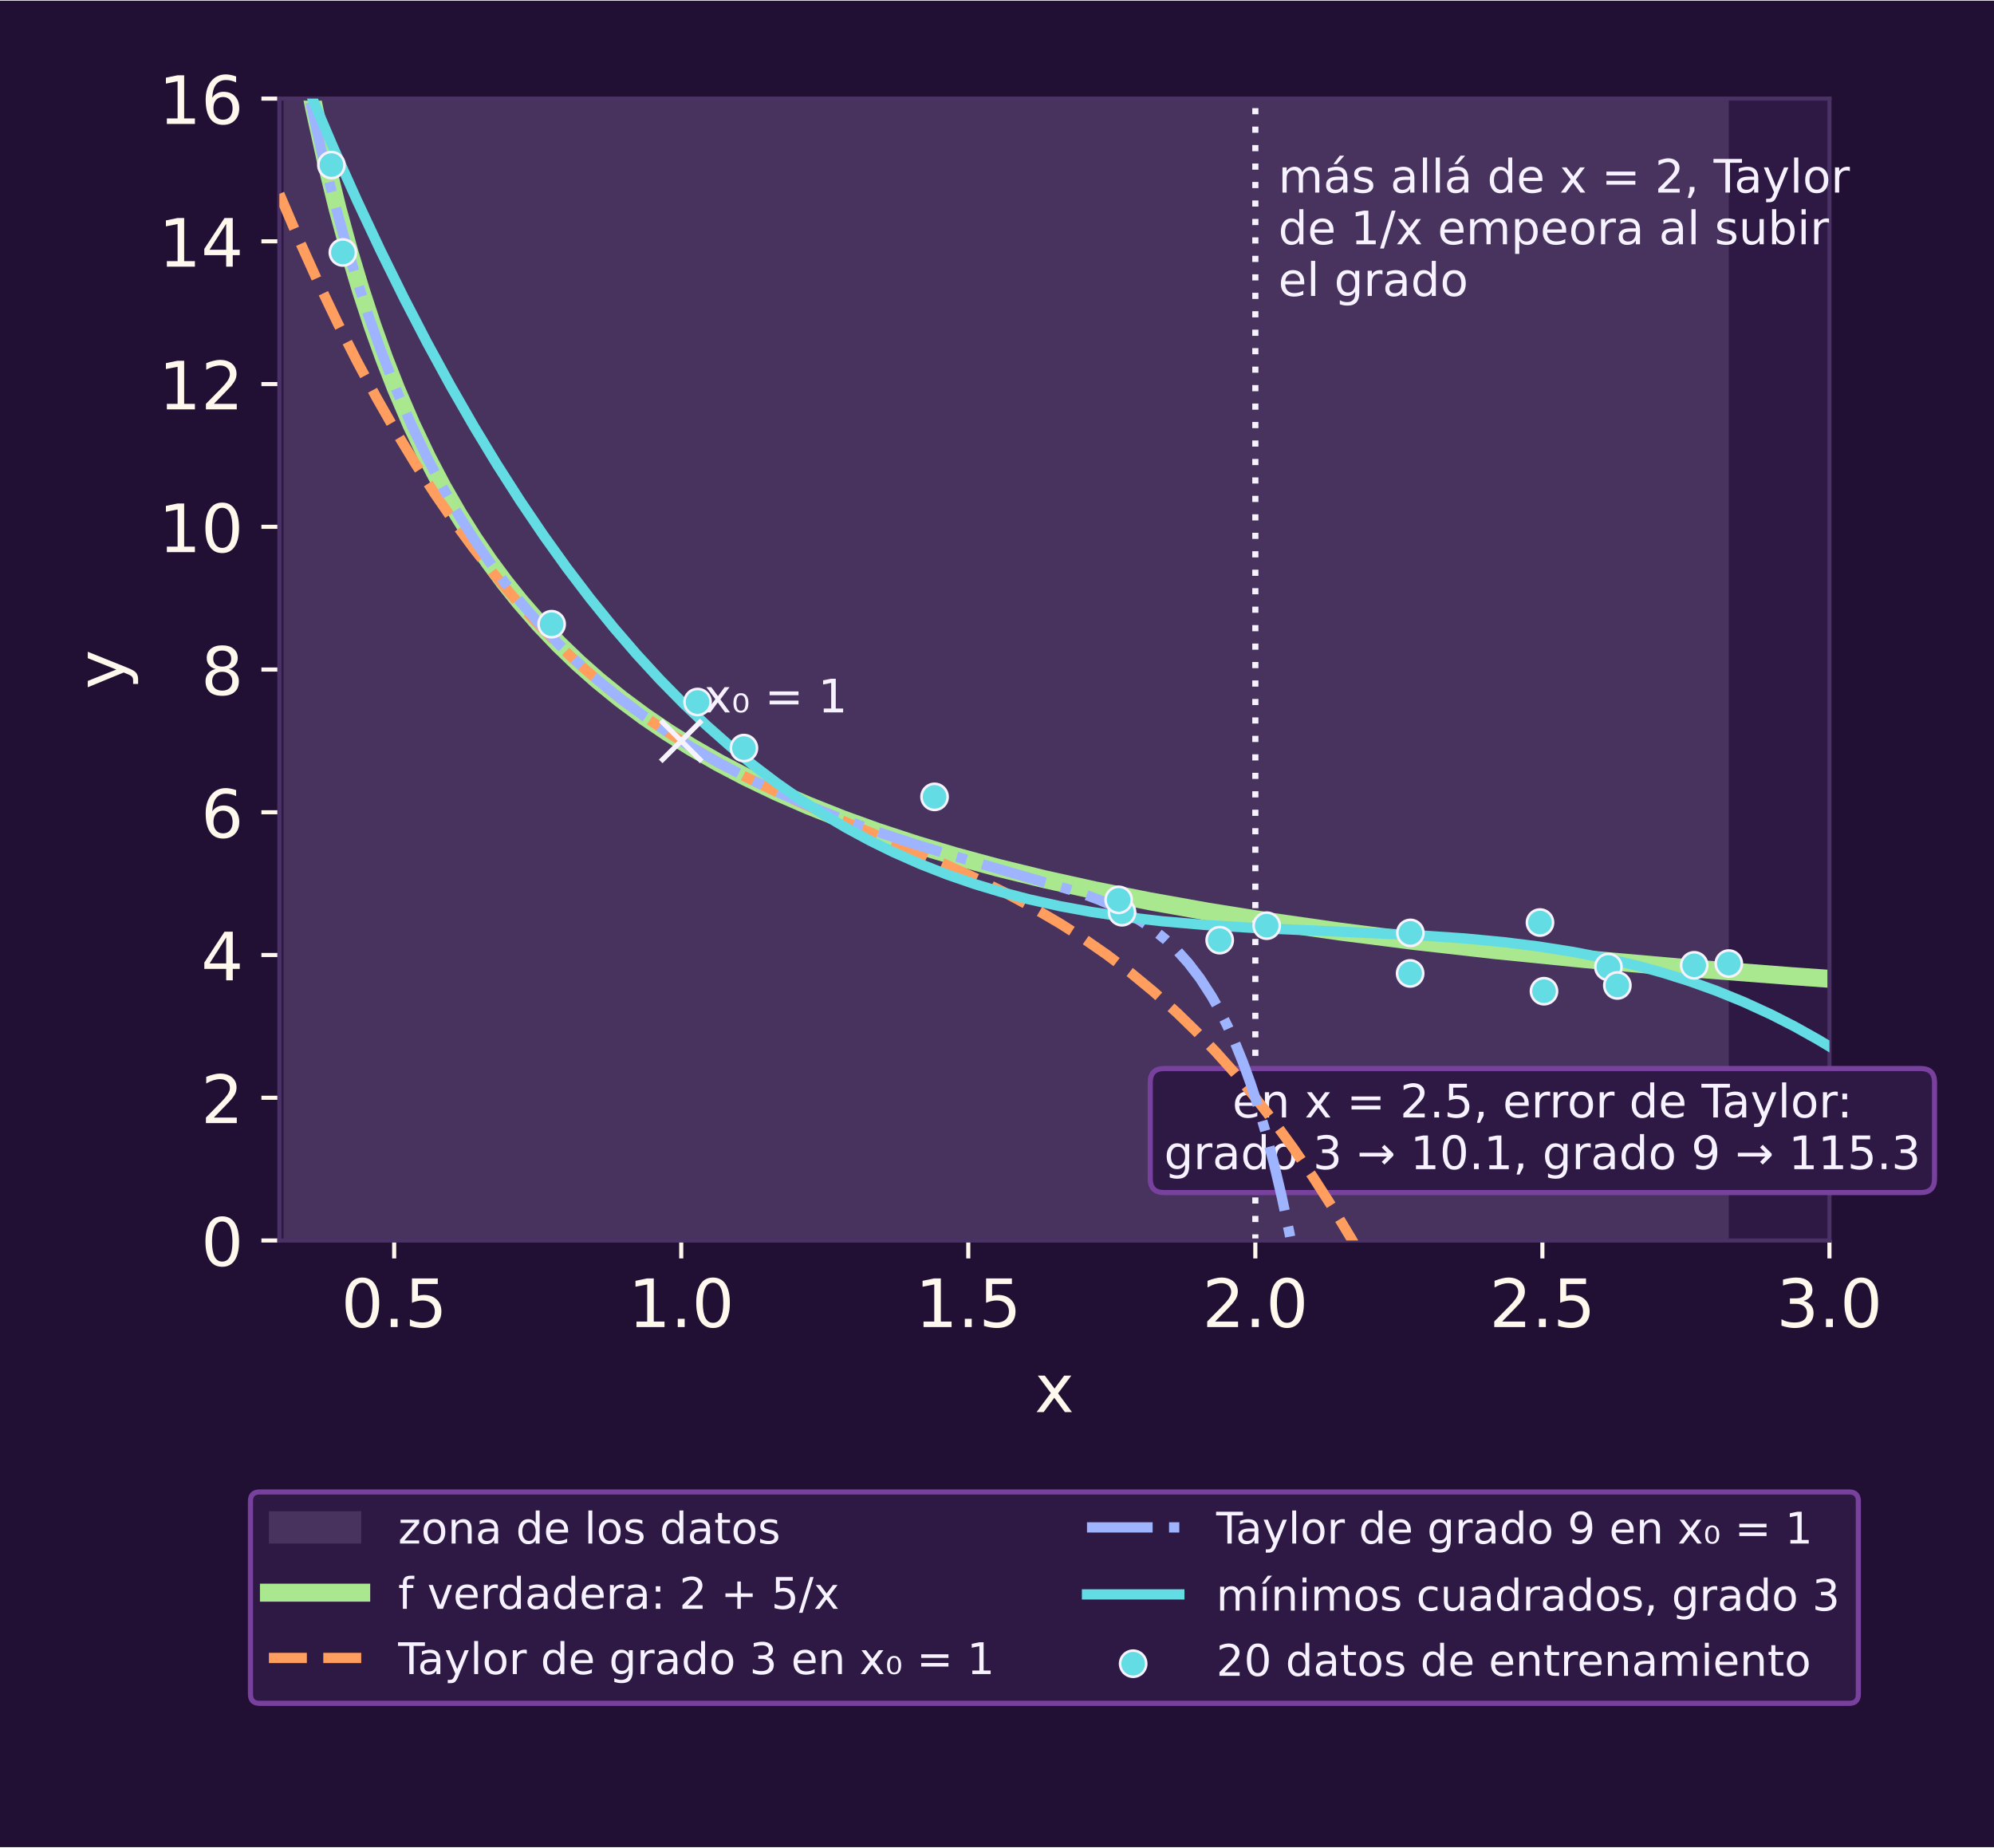
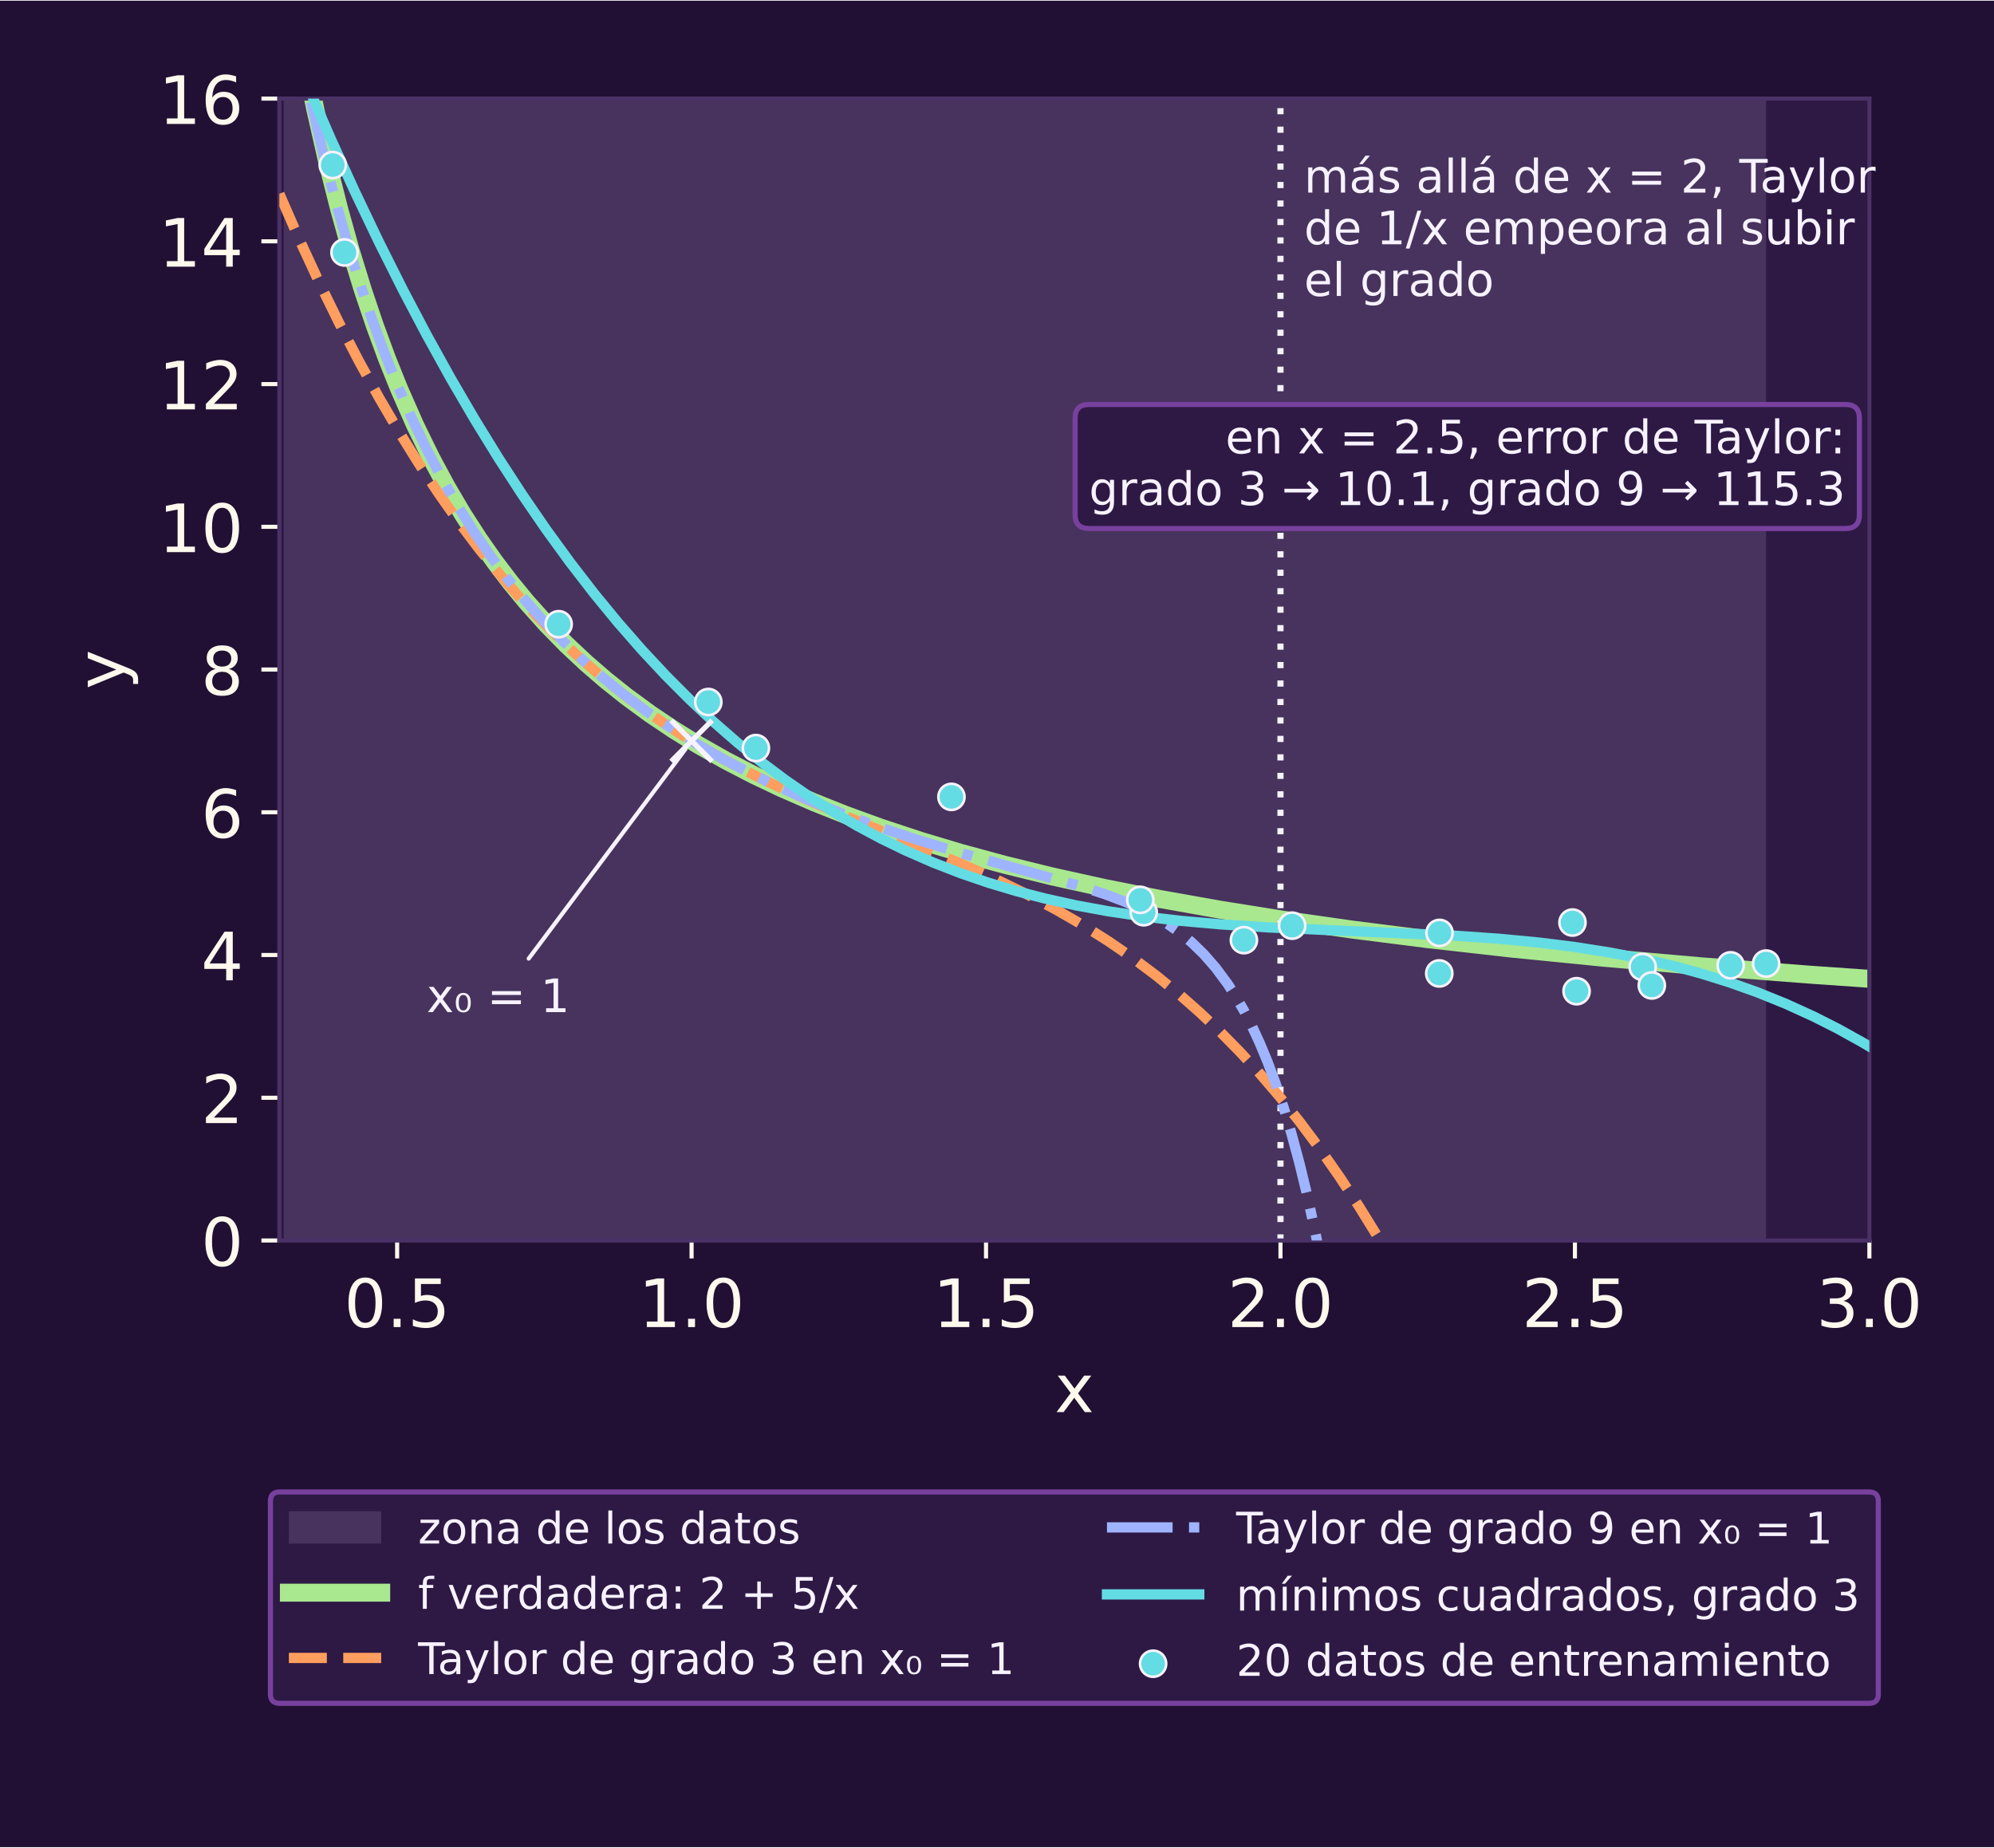
<svg xmlns="http://www.w3.org/2000/svg" xmlns:xlink="http://www.w3.org/1999/xlink" width="600" height="556" viewBox="0 0 388.8 360" role="img" aria-label="La curva 2 más 5 entre x, 20 datos con ruido y tres polinomios. Taylor de grado 3 y de grado 9, centrados en x0 igual a 1, se pegan a la curva cerca del centro y se abren en los bordes; a la derecha de x igual a 2, subir el grado empeora: en x igual a 2.5 el error de Taylor pasa de 10.1 con grado 3 a 115.3 con grado 9. El polinomio de grado 3 ajustado por mínimos cuadrados reparte el error donde hay datos: en x igual a 2.5 se equivoca 0.11.">
  <rect x="0" y="0" width="388.8" height="360" fill="#211033" />
  <defs>
    <style type="text/css">*{stroke-linejoin: round; stroke-linecap: butt}</style>
  </defs>
  <g id="figure_1">
    <g id="patch_1">
      <path d="M 0 360  L 388.8 360  L 388.8 0  L 0 0  z " style="fill: #211033" />
    </g>
    <g id="axes_1">
      <g id="patch_2">
-         <path d="M 54.47 241.74  L 356.715 241.74  L 356.715 19.08  L 54.47 19.08  z " style="fill: #2e1945" />
+         <path d="M 54.47 241.74  L 364.5 241.74  L 364.5 19.08  L 54.47 19.08  z " style="fill: #2e1945" />
      </g>
      <g id="patch_3">
-         <path d="M 55.298 241.74  L 337.091 241.74  L 337.091 19.08  L 55.298 19.08  z " clip-path="url(#p316865f134)" style="fill: #47335d" />
+         <path d="M 55.319 241.74  L 344.371 241.74  L 344.371 19.08  L 55.319 19.08  z " clip-path="url(#p88ce6dd490)" style="fill: #47335d" />
      </g>
      <g id="matplotlib.axis_1">
        <g id="xtick_1">
          <g id="line2d_1">
            <defs>
              <path id="md5d1416848" d="M 0 0  L 0 3.5  " style="stroke: #fff8ed; stroke-width: 0.8" />
            </defs>
            <g>
-               <use xlink:href="#md5d1416848" x="76.859" y="241.74" style="fill: #fff8ed; stroke: #fff8ed; stroke-width: 0.8" />
+               <use xlink:href="#md5d1416848" x="77.435" y="241.74" style="fill: #fff8ed; stroke: #fff8ed; stroke-width: 0.8" />
            </g>
          </g>
          <g id="text_1">
-             <text style="font-size: 13px; font-family: 'DejaVu Sans', sans-serif; text-anchor: middle; fill: #fff8ed" x="76.859" y="258.618" transform="rotate(-0 76.85852 258.618)">0.5</text>
+             <text style="font-size: 13px; font-family: 'DejaVu Sans', sans-serif; text-anchor: middle; fill: #fff8ed" x="77.435" y="258.618" transform="rotate(-0 77.43519 258.618)">0.5</text>
          </g>
        </g>
        <g id="xtick_2">
          <g id="line2d_2">
            <g>
-               <use xlink:href="#md5d1416848" x="132.83" y="241.74" style="fill: #fff8ed; stroke: #fff8ed; stroke-width: 0.8" />
+               <use xlink:href="#md5d1416848" x="134.848" y="241.74" style="fill: #fff8ed; stroke: #fff8ed; stroke-width: 0.8" />
            </g>
          </g>
          <g id="text_2">
-             <text style="font-size: 13px; font-family: 'DejaVu Sans', sans-serif; text-anchor: middle; fill: #fff8ed" x="132.83" y="258.618" transform="rotate(-0 132.8298 258.618)">1.0</text>
+             <text style="font-size: 13px; font-family: 'DejaVu Sans', sans-serif; text-anchor: middle; fill: #fff8ed" x="134.848" y="258.618" transform="rotate(-0 134.8481 258.618)">1.0</text>
          </g>
        </g>
        <g id="xtick_3">
          <g id="line2d_3">
            <g>
-               <use xlink:href="#md5d1416848" x="188.801" y="241.74" style="fill: #fff8ed; stroke: #fff8ed; stroke-width: 0.8" />
+               <use xlink:href="#md5d1416848" x="192.261" y="241.74" style="fill: #fff8ed; stroke: #fff8ed; stroke-width: 0.8" />
            </g>
          </g>
          <g id="text_3">
-             <text style="font-size: 13px; font-family: 'DejaVu Sans', sans-serif; text-anchor: middle; fill: #fff8ed" x="188.801" y="258.618" transform="rotate(-0 188.8011 258.618)">1.5</text>
+             <text style="font-size: 13px; font-family: 'DejaVu Sans', sans-serif; text-anchor: middle; fill: #fff8ed" x="192.261" y="258.618" transform="rotate(-0 192.2611 258.618)">1.5</text>
          </g>
        </g>
        <g id="xtick_4">
          <g id="line2d_4">
            <g>
-               <use xlink:href="#md5d1416848" x="244.772" y="241.74" style="fill: #fff8ed; stroke: #fff8ed; stroke-width: 0.8" />
+               <use xlink:href="#md5d1416848" x="249.674" y="241.74" style="fill: #fff8ed; stroke: #fff8ed; stroke-width: 0.8" />
            </g>
          </g>
          <g id="text_4">
-             <text style="font-size: 13px; font-family: 'DejaVu Sans', sans-serif; text-anchor: middle; fill: #fff8ed" x="244.772" y="258.618" transform="rotate(-0 244.7724 258.618)">2.0</text>
+             <text style="font-size: 13px; font-family: 'DejaVu Sans', sans-serif; text-anchor: middle; fill: #fff8ed" x="249.674" y="258.618" transform="rotate(-0 249.6741 258.618)">2.0</text>
          </g>
        </g>
        <g id="xtick_5">
          <g id="line2d_5">
            <g>
-               <use xlink:href="#md5d1416848" x="300.744" y="241.74" style="fill: #fff8ed; stroke: #fff8ed; stroke-width: 0.8" />
+               <use xlink:href="#md5d1416848" x="307.087" y="241.74" style="fill: #fff8ed; stroke: #fff8ed; stroke-width: 0.8" />
            </g>
          </g>
          <g id="text_5">
-             <text style="font-size: 13px; font-family: 'DejaVu Sans', sans-serif; text-anchor: middle; fill: #fff8ed" x="300.744" y="258.618" transform="rotate(-0 300.7437 258.618)">2.5</text>
+             <text style="font-size: 13px; font-family: 'DejaVu Sans', sans-serif; text-anchor: middle; fill: #fff8ed" x="307.087" y="258.618" transform="rotate(-0 307.087 258.618)">2.5</text>
          </g>
        </g>
        <g id="xtick_6">
          <g id="line2d_6">
            <g>
-               <use xlink:href="#md5d1416848" x="356.715" y="241.74" style="fill: #fff8ed; stroke: #fff8ed; stroke-width: 0.8" />
+               <use xlink:href="#md5d1416848" x="364.5" y="241.74" style="fill: #fff8ed; stroke: #fff8ed; stroke-width: 0.8" />
            </g>
          </g>
          <g id="text_6">
-             <text style="font-size: 13px; font-family: 'DejaVu Sans', sans-serif; text-anchor: middle; fill: #fff8ed" x="356.715" y="258.618" transform="rotate(-0 356.715 258.618)">3.0</text>
+             <text style="font-size: 13px; font-family: 'DejaVu Sans', sans-serif; text-anchor: middle; fill: #fff8ed" x="364.5" y="258.618" transform="rotate(-0 364.5 258.618)">3.0</text>
          </g>
        </g>
        <g id="text_7">
-           <text style="font-size: 13px; font-family: 'DejaVu Sans', sans-serif; text-anchor: middle; fill: #fff8ed" x="205.593" y="275.2" transform="rotate(-0 205.5925 275.1995)">x</text>
+           <text style="font-size: 13px; font-family: 'DejaVu Sans', sans-serif; text-anchor: middle; fill: #fff8ed" x="209.485" y="275.2" transform="rotate(-0 209.485 275.1995)">x</text>
        </g>
      </g>
      <g id="matplotlib.axis_2">
        <g id="ytick_1">
          <g id="line2d_7">
            <defs>
              <path id="m7dde4cb0bd" d="M 0 0  L -3.5 0  " style="stroke: #fff8ed; stroke-width: 0.8" />
            </defs>
            <g>
              <use xlink:href="#m7dde4cb0bd" x="54.47" y="241.74" style="fill: #fff8ed; stroke: #fff8ed; stroke-width: 0.8" />
            </g>
          </g>
          <g id="text_8">
            <text style="font-size: 13px; font-family: 'DejaVu Sans', sans-serif; text-anchor: end; fill: #fff8ed" x="47.47" y="246.679" transform="rotate(-0 47.47 246.679)">0</text>
          </g>
        </g>
        <g id="ytick_2">
          <g id="line2d_8">
            <g>
              <use xlink:href="#m7dde4cb0bd" x="54.47" y="213.907" style="fill: #fff8ed; stroke: #fff8ed; stroke-width: 0.8" />
            </g>
          </g>
          <g id="text_9">
            <text style="font-size: 13px; font-family: 'DejaVu Sans', sans-serif; text-anchor: end; fill: #fff8ed" x="47.47" y="218.846" transform="rotate(-0 47.47 218.8465)">2</text>
          </g>
        </g>
        <g id="ytick_3">
          <g id="line2d_9">
            <g>
              <use xlink:href="#m7dde4cb0bd" x="54.47" y="186.075" style="fill: #fff8ed; stroke: #fff8ed; stroke-width: 0.8" />
            </g>
          </g>
          <g id="text_10">
            <text style="font-size: 13px; font-family: 'DejaVu Sans', sans-serif; text-anchor: end; fill: #fff8ed" x="47.47" y="191.014" transform="rotate(-0 47.47 191.014)">4</text>
          </g>
        </g>
        <g id="ytick_4">
          <g id="line2d_10">
            <g>
              <use xlink:href="#m7dde4cb0bd" x="54.47" y="158.243" style="fill: #fff8ed; stroke: #fff8ed; stroke-width: 0.8" />
            </g>
          </g>
          <g id="text_11">
            <text style="font-size: 13px; font-family: 'DejaVu Sans', sans-serif; text-anchor: end; fill: #fff8ed" x="47.47" y="163.181" transform="rotate(-0 47.47 163.1815)">6</text>
          </g>
        </g>
        <g id="ytick_5">
          <g id="line2d_11">
            <g>
              <use xlink:href="#m7dde4cb0bd" x="54.47" y="130.41" style="fill: #fff8ed; stroke: #fff8ed; stroke-width: 0.8" />
            </g>
          </g>
          <g id="text_12">
            <text style="font-size: 13px; font-family: 'DejaVu Sans', sans-serif; text-anchor: end; fill: #fff8ed" x="47.47" y="135.349" transform="rotate(-0 47.47 135.349)">8</text>
          </g>
        </g>
        <g id="ytick_6">
          <g id="line2d_12">
            <g>
              <use xlink:href="#m7dde4cb0bd" x="54.47" y="102.578" style="fill: #fff8ed; stroke: #fff8ed; stroke-width: 0.8" />
            </g>
          </g>
          <g id="text_13">
            <text style="font-size: 13px; font-family: 'DejaVu Sans', sans-serif; text-anchor: end; fill: #fff8ed" x="47.47" y="107.516" transform="rotate(-0 47.47 107.5165)">10</text>
          </g>
        </g>
        <g id="ytick_7">
          <g id="line2d_13">
            <g>
              <use xlink:href="#m7dde4cb0bd" x="54.47" y="74.745" style="fill: #fff8ed; stroke: #fff8ed; stroke-width: 0.8" />
            </g>
          </g>
          <g id="text_14">
            <text style="font-size: 13px; font-family: 'DejaVu Sans', sans-serif; text-anchor: end; fill: #fff8ed" x="47.47" y="79.684" transform="rotate(-0 47.47 79.68398)">12</text>
          </g>
        </g>
        <g id="ytick_8">
          <g id="line2d_14">
            <g>
              <use xlink:href="#m7dde4cb0bd" x="54.47" y="46.913" style="fill: #fff8ed; stroke: #fff8ed; stroke-width: 0.8" />
            </g>
          </g>
          <g id="text_15">
            <text style="font-size: 13px; font-family: 'DejaVu Sans', sans-serif; text-anchor: end; fill: #fff8ed" x="47.47" y="51.851" transform="rotate(-0 47.47 51.85148)">14</text>
          </g>
        </g>
        <g id="ytick_9">
          <g id="line2d_15">
            <g>
              <use xlink:href="#m7dde4cb0bd" x="54.47" y="19.08" style="fill: #fff8ed; stroke: #fff8ed; stroke-width: 0.8" />
            </g>
          </g>
          <g id="text_16">
            <text style="font-size: 13px; font-family: 'DejaVu Sans', sans-serif; text-anchor: end; fill: #fff8ed" x="47.47" y="24.019" transform="rotate(-0 47.47 24.01898)">16</text>
          </g>
        </g>
        <g id="text_17">
          <text style="font-size: 13px; font-family: 'DejaVu Sans', sans-serif; text-anchor: middle; fill: #fff8ed" x="24.224" y="130.41" transform="rotate(-90 24.22391 130.41)">y</text>
        </g>
      </g>
      <g id="line2d_16">
-         <path d="M 57.135 -1  L 59.015 9.618  L 61.288 21.109  L 63.56 31.377  L 65.833 40.606  L 68.105 48.947  L 70.378 56.521  L 72.65 63.431  L 74.923 69.759  L 77.195 75.577  L 80.225 82.641  L 83.255 89.018  L 86.285 94.804  L 89.315 100.078  L 92.345 104.905  L 95.375 109.339  L 98.405 113.426  L 101.435 117.206  L 105.223 121.549  L 109.01 125.519  L 112.798 129.161  L 116.586 132.515  L 121.131 136.206  L 125.676 139.576  L 130.221 142.666  L 134.766 145.509  L 140.068 148.552  L 145.371 151.336  L 151.431 154.241  L 157.491 156.888  L 164.308 159.598  L 171.126 162.063  L 178.701 164.551  L 186.276 166.812  L 194.609 169.071  L 203.699 171.3  L 213.546 173.478  L 224.151 175.587  L 235.514 177.616  L 247.634 179.556  L 261.269 181.504  L 275.662 183.335  L 291.569 185.132  L 308.992 186.872  L 327.93 188.539  L 349.14 190.179  L 356.715 190.714  L 356.715 190.714  " clip-path="url(#p316865f134)" style="fill: none; stroke: #a9e88f; stroke-width: 3.5; stroke-linecap: square" />
+         <path d="M 57.204 -1  L 59.132 9.618  L 61.463 21.109  L 63.794 31.377  L 66.125 40.606  L 68.456 48.947  L 70.787 56.521  L 73.118 63.431  L 75.449 69.759  L 77.781 75.577  L 80.889 82.641  L 83.997 89.018  L 87.105 94.804  L 90.213 100.078  L 93.321 104.905  L 96.429 109.339  L 99.537 113.426  L 102.645 117.206  L 106.53 121.549  L 110.415 125.519  L 114.3 129.161  L 118.185 132.515  L 122.071 135.614  L 126.733 139.034  L 131.395 142.169  L 136.057 145.051  L 141.496 148.134  L 146.935 150.953  L 152.374 153.54  L 158.59 156.248  L 164.806 158.724  L 171.8 161.266  L 179.57 163.83  L 187.34 166.156  L 195.887 168.476  L 205.211 170.764  L 215.313 172.995  L 226.191 175.154  L 237.846 177.228  L 250.278 179.208  L 263.488 181.091  L 278.251 182.967  L 294.568 184.806  L 312.44 186.584  L 331.865 188.286  L 352.845 189.902  L 364.5 190.714  L 364.5 190.714  " clip-path="url(#p88ce6dd490)" style="fill: none; stroke: #a9e88f; stroke-width: 3.5; stroke-linecap: square" />
      </g>
      <g id="line2d_17">
-         <path d="M 244.772 241.74  L 244.772 19.08  " clip-path="url(#p316865f134)" style="fill: none; stroke-dasharray: 1.2,2.4; stroke-dashoffset: 0; stroke: #f7f2ff; stroke-width: 1.2" />
+         <path d="M 249.674 241.74  L 249.674 19.08  " clip-path="url(#p88ce6dd490)" style="fill: none; stroke-dasharray: 1.2,2.4; stroke-dashoffset: 0; stroke: #f7f2ff; stroke-width: 1.2" />
      </g>
      <g id="patch_4">
        <path d="M 54.47 241.74  L 54.47 19.08  " style="fill: none; stroke: #4a3166; stroke-width: 0.8; stroke-linejoin: miter; stroke-linecap: square" />
      </g>
      <g id="patch_5">
-         <path d="M 356.715 241.74  L 356.715 19.08  " style="fill: none; stroke: #4a3166; stroke-width: 0.8; stroke-linejoin: miter; stroke-linecap: square" />
+         <path d="M 364.5 241.74  L 364.5 19.08  " style="fill: none; stroke: #4a3166; stroke-width: 0.8; stroke-linejoin: miter; stroke-linecap: square" />
      </g>
      <g id="patch_6">
-         <path d="M 54.47 241.74  L 356.715 241.74  " style="fill: none; stroke: #4a3166; stroke-width: 0.8; stroke-linejoin: miter; stroke-linecap: square" />
+         <path d="M 54.47 241.74  L 364.5 241.74  " style="fill: none; stroke: #4a3166; stroke-width: 0.8; stroke-linejoin: miter; stroke-linecap: square" />
      </g>
      <g id="patch_7">
-         <path d="M 54.47 19.08  L 356.715 19.08  " style="fill: none; stroke: #4a3166; stroke-width: 0.8; stroke-linejoin: miter; stroke-linecap: square" />
+         <path d="M 54.47 19.08  L 364.5 19.08  " style="fill: none; stroke: #4a3166; stroke-width: 0.8; stroke-linejoin: miter; stroke-linecap: square" />
      </g>
      <g id="text_18">
-         <text style="font-size: 9px; font-family: 'DejaVu Sans', sans-serif; fill: #f7f2ff" transform="translate(249.2501 37.41159)">más allá de x = 2, Taylor</text>
-         <text style="font-size: 9px; font-family: 'DejaVu Sans', sans-serif; fill: #f7f2ff" transform="translate(249.2501 47.48962)">de 1/x empeora al subir</text>
-         <text style="font-size: 9px; font-family: 'DejaVu Sans', sans-serif; fill: #f7f2ff" transform="translate(249.2501 57.56766)">el grado</text>
+         <text style="font-size: 9px; font-family: 'DejaVu Sans', sans-serif; fill: #f7f2ff" transform="translate(254.2671 37.41159)">más allá de x = 2, Taylor</text>
+         <text style="font-size: 9px; font-family: 'DejaVu Sans', sans-serif; fill: #f7f2ff" transform="translate(254.2671 47.48962)">de 1/x empeora al subir</text>
+         <text style="font-size: 9px; font-family: 'DejaVu Sans', sans-serif; fill: #f7f2ff" transform="translate(254.2671 57.56766)">el grado</text>
+       </g>
+       <g id="patch_8">
+         <path d="M 103.088 186.773  Q 118.368 166.351 133.648 145.93  " style="fill: none; stroke: #f7f2ff; stroke-width: 0.8; stroke-linecap: round" />
      </g>
      <g id="text_19">
-         <text style="font-size: 9px; font-family: 'DejaVu Sans', sans-serif; text-anchor: start; fill: #f7f2ff" x="137.308" y="138.76" transform="rotate(-0 137.3075 138.7597)">x₀ = 1</text>
-       </g>
-       <g id="text_20">
-         <g id="patch_8">
-           <path d="M 226.983 232.395  L 374.504 232.395  Q 377.204 232.395 377.204 229.695  L 377.204 210.907  Q 377.204 208.207 374.504 208.207  L 226.983 208.207  Q 224.283 208.207 224.283 210.907  L 224.283 229.695  Q 224.283 232.395 226.983 232.395  z " style="fill: #2e1945; stroke: #78419e; stroke-linejoin: miter" />
-         </g>
-         <text style="font-size: 9px; font-family: 'DejaVu Sans', sans-serif; fill: #f7f2ff" transform="translate(240.2855 217.7457)">en x = 2.5, error de Taylor:</text>
-         <text style="font-size: 9px; font-family: 'DejaVu Sans', sans-serif; fill: #f7f2ff" transform="translate(226.9831 227.8237)">grado 3 → 10.1, grado 9 → 115.3</text>
+         <text style="font-size: 9px; font-family: 'DejaVu Sans', sans-serif; text-anchor: start; fill: #f7f2ff" x="83.176" y="197.208" transform="rotate(-0 83.17648 197.208)">x₀ = 1</text>
      </g>
      <g id="ajuste">
-         <path d="M 54.47 37.658  L 58.258 46.525  L 62.045 54.914  L 65.833 62.841  L 69.62 70.324  L 73.408 77.377  L 77.195 84.017  L 80.983 90.26  L 84.77 96.122  L 88.558 101.62  L 92.345 106.77  L 96.133 111.587  L 99.92 116.089  L 103.708 120.29  L 107.495 124.208  L 112.04 128.558  L 116.586 132.551  L 121.131 136.215  L 125.676 139.577  L 130.221 142.666  L 134.766 145.509  L 140.068 148.553  L 145.371 151.346  L 151.431 154.286  L 159.006 157.682  L 169.611 162.145  L 183.246 167.907  L 190.064 171.012  L 196.124 174.001  L 201.426 176.847  L 206.729 179.955  L 211.274 182.861  L 215.819 186.019  L 220.364 189.459  L 224.909 193.207  L 229.454 197.292  L 233.241 200.973  L 237.029 204.924  L 240.817 209.16  L 244.604 213.699  L 248.392 218.555  L 252.179 223.745  L 255.967 229.285  L 259.754 235.192  L 263.542 241.481  L 267.329 248.169  L 271.117 255.272  L 274.904 262.806  L 278.692 270.788  L 282.479 279.232  L 286.267 288.157  L 290.054 297.577  L 293.842 307.509  L 297.63 317.969  L 302.175 331.242  L 306.72 345.325  L 311.265 360.249  L 311.486 361  L 311.486 361  " clip-path="url(#p316865f134)" style="fill: none; stroke-dasharray: 7.4,3.2; stroke-dashoffset: 0; stroke: #ff9e5e; stroke-width: 2" />
+         <path d="M 54.47 37.658  L 58.355 46.525  L 62.24 54.914  L 66.125 62.841  L 70.01 70.324  L 73.895 77.377  L 77.781 84.017  L 81.666 90.26  L 85.551 96.122  L 89.436 101.62  L 93.321 106.77  L 97.206 111.587  L 101.091 116.089  L 104.976 120.29  L 108.861 124.208  L 112.746 127.859  L 117.408 131.909  L 122.071 135.626  L 126.733 139.036  L 131.395 142.169  L 136.057 145.051  L 141.496 148.135  L 146.935 150.961  L 153.151 153.931  L 160.144 157.022  L 169.469 160.887  L 187.34 168.241  L 194.333 171.373  L 200.549 174.393  L 205.988 177.274  L 211.428 180.423  L 216.09 183.369  L 220.752 186.572  L 225.414 190.061  L 230.076 193.864  L 233.961 197.292  L 237.846 200.973  L 241.731 204.924  L 245.616 209.16  L 249.501 213.699  L 253.386 218.555  L 257.272 223.745  L 261.157 229.285  L 265.042 235.192  L 268.927 241.481  L 272.812 248.169  L 276.697 255.272  L 280.582 262.806  L 284.467 270.788  L 288.352 279.232  L 292.237 288.157  L 296.122 297.577  L 300.008 307.509  L 303.893 317.969  L 307.778 328.974  L 312.44 342.921  L 317.102 357.702  L 318.106 361  L 318.106 361  " clip-path="url(#p88ce6dd490)" style="fill: none; stroke-dasharray: 7.4,3.2; stroke-dashoffset: 0; stroke: #ff9e5e; stroke-width: 2" />
      </g>
      <g id="ajuste">
-         <path d="M 56.329 -1  L 58.258 9.065  L 60.53 19.907  L 62.803 29.783  L 65.075 38.798  L 67.348 47.043  L 69.62 54.602  L 71.893 61.545  L 74.165 67.938  L 77.195 75.704  L 80.225 82.71  L 83.255 89.054  L 86.285 94.823  L 89.315 100.087  L 92.345 104.909  L 95.375 109.341  L 98.405 113.427  L 101.435 117.207  L 105.223 121.549  L 109.01 125.519  L 112.798 129.161  L 116.586 132.515  L 121.131 136.206  L 125.676 139.576  L 130.221 142.666  L 134.766 145.509  L 140.068 148.552  L 145.371 151.336  L 151.431 154.241  L 157.491 156.888  L 164.308 159.598  L 171.126 162.064  L 178.701 164.558  L 187.034 167.06  L 210.516 173.896  L 214.304 175.316  L 217.334 176.64  L 220.364 178.197  L 222.636 179.563  L 224.909 181.143  L 227.181 182.982  L 229.454 185.135  L 231.726 187.665  L 233.999 190.645  L 236.272 194.16  L 237.787 196.849  L 239.302 199.852  L 240.817 203.206  L 242.332 206.948  L 243.847 211.123  L 245.362 215.778  L 246.877 220.963  L 248.392 226.734  L 249.907 233.153  L 251.422 240.286  L 252.937 248.204  L 254.452 256.985  L 255.967 266.714  L 257.482 277.483  L 258.997 289.391  L 260.512 302.544  L 262.027 317.059  L 263.542 333.059  L 265.057 350.679  L 265.88 361  L 265.88 361  " clip-path="url(#p316865f134)" style="fill: none; stroke-dasharray: 12.8,3.2,2,3.2; stroke-dashoffset: 0; stroke: #9fb4ff; stroke-width: 2" />
+         <path d="M 56.376 -1  L 58.355 9.065  L 60.686 19.907  L 63.017 29.783  L 65.348 38.798  L 67.679 47.043  L 70.01 54.602  L 72.341 61.545  L 74.672 67.938  L 77.004 73.838  L 80.112 81.024  L 83.22 87.525  L 86.328 93.431  L 89.436 98.815  L 92.544 103.742  L 95.652 108.267  L 98.76 112.436  L 101.868 116.289  L 105.753 120.712  L 109.638 124.752  L 113.523 128.457  L 117.408 131.866  L 121.294 135.013  L 125.956 138.485  L 130.618 141.665  L 135.28 144.587  L 140.719 147.711  L 146.158 150.565  L 151.597 153.184  L 157.813 155.923  L 164.029 158.426  L 171.023 160.996  L 178.793 163.588  L 187.34 166.175  L 197.441 168.979  L 210.651 172.654  L 215.313 174.164  L 219.198 175.629  L 222.306 177.005  L 225.414 178.632  L 227.745 180.064  L 230.076 181.725  L 232.407 183.662  L 234.738 185.933  L 237.069 188.604  L 239.4 191.752  L 240.954 194.16  L 242.508 196.849  L 244.062 199.852  L 245.616 203.206  L 247.17 206.948  L 248.724 211.123  L 250.278 215.778  L 251.832 220.963  L 253.386 226.734  L 254.941 233.153  L 256.495 240.286  L 258.049 248.204  L 259.603 256.985  L 261.157 266.714  L 262.711 277.483  L 264.265 289.391  L 265.819 302.544  L 267.373 317.059  L 268.927 333.059  L 270.481 350.679  L 271.325 361  L 271.325 361  " clip-path="url(#p88ce6dd490)" style="fill: none; stroke-dasharray: 12.8,3.2,2,3.2; stroke-dashoffset: 0; stroke: #9fb4ff; stroke-width: 2" />
      </g>
      <g id="ajuste">
-         <path d="M 54.47 3.273  L 59.773 16.384  L 65.075 28.825  L 69.62 38.97  L 74.165 48.647  L 78.71 57.868  L 83.255 66.644  L 87.8 74.986  L 92.345 82.906  L 96.89 90.414  L 101.435 97.523  L 105.98 104.242  L 110.525 110.584  L 115.071 116.559  L 119.616 122.179  L 124.161 127.455  L 128.706 132.399  L 133.251 137.02  L 137.796 141.332  L 142.341 145.345  L 146.886 149.069  L 151.431 152.518  L 155.976 155.7  L 160.521 158.629  L 165.066 161.315  L 169.611 163.769  L 174.156 166.002  L 179.459 168.344  L 184.761 170.419  L 190.064 172.245  L 195.366 173.84  L 200.669 175.221  L 206.729 176.561  L 212.789 177.672  L 219.606 178.682  L 226.424 179.473  L 234.756 180.199  L 244.604 180.805  L 258.997 181.424  L 276.419 182.211  L 285.509 182.835  L 293.084 183.552  L 299.902 184.397  L 306.72 185.47  L 312.78 186.645  L 318.84 188.058  L 324.142 189.509  L 329.445 191.179  L 334.747 193.087  L 340.05 195.25  L 345.352 197.686  L 349.897 200.005  L 354.442 202.549  L 356.715 203.908  L 356.715 203.908  " clip-path="url(#p316865f134)" style="fill: none; stroke: #64dce3; stroke-width: 2; stroke-linecap: square" />
+         <path d="M 54.47 3.273  L 59.909 16.384  L 64.571 27.088  L 69.233 37.312  L 73.895 47.066  L 78.558 56.362  L 83.22 65.212  L 87.882 73.626  L 92.544 81.615  L 97.206 89.191  L 101.868 96.365  L 106.53 103.149  L 111.192 109.552  L 115.854 115.588  L 120.516 121.267  L 125.179 126.599  L 129.841 131.597  L 134.503 136.272  L 139.165 140.635  L 143.827 144.696  L 148.489 148.468  L 153.151 151.962  L 157.813 155.188  L 162.475 158.158  L 167.138 160.883  L 171.8 163.375  L 176.462 165.645  L 181.901 168.026  L 187.34 170.139  L 192.779 171.999  L 198.218 173.626  L 203.657 175.036  L 209.874 176.407  L 216.09 177.545  L 223.083 178.581  L 230.076 179.395  L 237.846 180.084  L 247.17 180.684  L 259.603 181.245  L 282.913 182.255  L 292.237 182.898  L 300.008 183.636  L 307.001 184.504  L 313.994 185.604  L 320.21 186.808  L 326.426 188.252  L 331.865 189.734  L 337.304 191.437  L 342.744 193.38  L 348.183 195.581  L 353.622 198.058  L 358.284 200.413  L 362.946 202.995  L 364.5 203.908  L 364.5 203.908  " clip-path="url(#p88ce6dd490)" style="fill: none; stroke: #64dce3; stroke-width: 2; stroke-linecap: square" />
      </g>
      <g id="legend_1">
        <g id="patch_9">
-           <path d="M 50.635 331.991  L 360.55 331.991  Q 362.35 331.991 362.35 330.191  L 362.35 292.572  Q 362.35 290.772 360.55 290.772  L 50.635 290.772  Q 48.835 290.772 48.835 292.572  L 48.835 330.191  Q 48.835 331.991 50.635 331.991  z " style="fill: #2e1945; stroke: #78419e; stroke-linejoin: miter" />
+           <path d="M 54.528 331.991  L 364.442 331.991  Q 366.243 331.991 366.243 330.191  L 366.243 292.572  Q 366.243 290.772 364.442 290.772  L 54.528 290.772  Q 52.727 290.772 52.727 292.572  L 52.727 330.191  Q 52.727 331.991 54.528 331.991  z " style="fill: #2e1945; stroke: #78419e; stroke-linejoin: miter" />
        </g>
        <g id="patch_10">
-           <path d="M 52.435 300.831  L 70.435 300.831  L 70.435 294.531  L 52.435 294.531  z " style="fill: #47335d" />
+           <path d="M 56.328 300.831  L 74.328 300.831  L 74.328 294.531  L 56.328 294.531  z " style="fill: #47335d" />
+         </g>
+         <g id="text_20">
+           <text style="font-size: 8.5px; font-family: 'DejaVu Sans', sans-serif; text-anchor: start; fill: #f7f2ff" x="81.528" y="300.831" transform="rotate(-0 81.5275 300.8307)">zona de los datos</text>
+         </g>
+         <g id="line2d_18">
+           <path d="M 56.328 310.407  L 65.328 310.407  L 74.328 310.407  " style="fill: none; stroke: #a9e88f; stroke-width: 3.5; stroke-linecap: square" />
        </g>
        <g id="text_21">
-           <text style="font-size: 8.5px; font-family: 'DejaVu Sans', sans-serif; text-anchor: start; fill: #f7f2ff" x="77.635" y="300.831" transform="rotate(-0 77.635 300.8307)">zona de los datos</text>
-         </g>
-         <g id="line2d_18">
-           <path d="M 52.435 310.407  L 61.435 310.407  L 70.435 310.407  " style="fill: none; stroke: #a9e88f; stroke-width: 3.5; stroke-linecap: square" />
+           <text style="font-size: 8.5px; font-family: 'DejaVu Sans', sans-serif; text-anchor: start; fill: #f7f2ff" x="81.528" y="313.557" transform="rotate(-0 81.5275 313.5571)">f verdadera: 2 + 5/x</text>
+         </g>
+         <g id="line2d_19">
+           <path d="M 56.328 323.133  L 65.328 323.133  L 74.328 323.133  " style="fill: none; stroke-dasharray: 7.4,3.2; stroke-dashoffset: 0; stroke: #ff9e5e; stroke-width: 2" />
        </g>
        <g id="text_22">
-           <text style="font-size: 8.5px; font-family: 'DejaVu Sans', sans-serif; text-anchor: start; fill: #f7f2ff" x="77.635" y="313.557" transform="rotate(-0 77.635 313.5571)">f verdadera: 2 + 5/x</text>
-         </g>
-         <g id="line2d_19">
-           <path d="M 52.435 323.133  L 61.435 323.133  L 70.435 323.133  " style="fill: none; stroke-dasharray: 7.4,3.2; stroke-dashoffset: 0; stroke: #ff9e5e; stroke-width: 2" />
+           <text style="font-size: 8.5px; font-family: 'DejaVu Sans', sans-serif; text-anchor: start; fill: #f7f2ff" x="81.528" y="326.283" transform="rotate(-0 81.5275 326.2835)">Taylor de grado 3 en x₀ = 1</text>
+         </g>
+         <g id="line2d_20">
+           <path d="M 215.841 297.681  L 224.841 297.681  L 233.841 297.681  " style="fill: none; stroke-dasharray: 12.8,3.2,2,3.2; stroke-dashoffset: 0; stroke: #9fb4ff; stroke-width: 2" />
        </g>
        <g id="text_23">
-           <text style="font-size: 8.5px; font-family: 'DejaVu Sans', sans-serif; text-anchor: start; fill: #f7f2ff" x="77.635" y="326.283" transform="rotate(-0 77.635 326.2835)">Taylor de grado 3 en x₀ = 1</text>
-         </g>
-         <g id="line2d_20">
-           <path d="M 211.948 297.681  L 220.948 297.681  L 229.948 297.681  " style="fill: none; stroke-dasharray: 12.8,3.2,2,3.2; stroke-dashoffset: 0; stroke: #9fb4ff; stroke-width: 2" />
+           <text style="font-size: 8.5px; font-family: 'DejaVu Sans', sans-serif; text-anchor: start; fill: #f7f2ff" x="241.041" y="300.831" transform="rotate(-0 241.0407 300.8307)">Taylor de grado 9 en x₀ = 1</text>
+         </g>
+         <g id="line2d_21">
+           <path d="M 215.841 310.747  L 224.841 310.747  L 233.841 310.747  " style="fill: none; stroke: #64dce3; stroke-width: 2; stroke-linecap: square" />
        </g>
        <g id="text_24">
-           <text style="font-size: 8.5px; font-family: 'DejaVu Sans', sans-serif; text-anchor: start; fill: #f7f2ff" x="237.148" y="300.831" transform="rotate(-0 237.1482 300.8307)">Taylor de grado 9 en x₀ = 1</text>
-         </g>
-         <g id="line2d_21">
-           <path d="M 211.948 310.747  L 220.948 310.747  L 229.948 310.747  " style="fill: none; stroke: #64dce3; stroke-width: 2; stroke-linecap: square" />
-         </g>
-         <g id="text_25">
-           <text style="font-size: 8.5px; font-family: 'DejaVu Sans', sans-serif; text-anchor: start; fill: #f7f2ff" x="237.148" y="313.897" transform="rotate(-0 237.1482 313.8971)">mínimos cuadrados, grado 3</text>
+           <text style="font-size: 8.5px; font-family: 'DejaVu Sans', sans-serif; text-anchor: start; fill: #f7f2ff" x="241.041" y="313.897" transform="rotate(-0 241.0407 313.8971)">mínimos cuadrados, grado 3</text>
        </g>
        <g id="PathCollection_1">
          <defs>
            <path id="m6a629cfde6" d="M 0 2.55  C 0.676 2.55 1.325 2.281 1.803 1.803  C 2.281 1.325 2.55 0.676 2.55 0  C 2.55 -0.676 2.281 -1.325 1.803 -1.803  C 1.325 -2.281 0.676 -2.55 0 -2.55  C -0.676 -2.55 -1.325 -2.281 -1.803 -1.803  C -2.281 -1.325 -2.55 -0.676 -2.55 0  C -2.55 0.676 -2.281 1.325 -1.803 1.803  C -1.325 2.281 -0.676 2.55 0 2.55  z " style="stroke: #f7f2ff; stroke-width: 0.5" />
          </defs>
          <g>
-             <use xlink:href="#m6a629cfde6" x="220.948" y="324.261" style="fill: #64dce3; stroke: #f7f2ff; stroke-width: 0.5" />
-           </g>
-         </g>
-         <g id="text_26">
-           <text style="font-size: 8.5px; font-family: 'DejaVu Sans', sans-serif; text-anchor: start; fill: #f7f2ff" x="237.148" y="326.623" transform="rotate(-0 237.1482 326.6235)">20 datos de entrenamiento</text>
+             <use xlink:href="#m6a629cfde6" x="224.841" y="324.261" style="fill: #64dce3; stroke: #f7f2ff; stroke-width: 0.5" />
+           </g>
+         </g>
+         <g id="text_25">
+           <text style="font-size: 8.5px; font-family: 'DejaVu Sans', sans-serif; text-anchor: start; fill: #f7f2ff" x="241.041" y="326.623" transform="rotate(-0 241.0407 326.6235)">20 datos de entrenamiento</text>
        </g>
      </g>
      <g id="PathCollection_2">
-         <g clip-path="url(#p316865f134)">
-           <use xlink:href="#m6a629cfde6" x="246.988" y="180.352" style="fill: #64dce3; stroke: #f7f2ff; stroke-width: 0.5" />
-           <use xlink:href="#m6a629cfde6" x="136.012" y="136.741" style="fill: #64dce3; stroke: #f7f2ff; stroke-width: 0.5" />
-           <use xlink:href="#m6a629cfde6" x="66.854" y="49.085" style="fill: #64dce3; stroke: #f7f2ff; stroke-width: 0.5" />
-           <use xlink:href="#m6a629cfde6" x="59.465" y="9.557" style="fill: #64dce3; stroke: #f7f2ff; stroke-width: 0.5" />
-           <use xlink:href="#m6a629cfde6" x="300.277" y="179.742" style="fill: #64dce3; stroke: #f7f2ff; stroke-width: 0.5" />
-           <use xlink:href="#m6a629cfde6" x="330.346" y="188.083" style="fill: #64dce3; stroke: #f7f2ff; stroke-width: 0.5" />
-           <use xlink:href="#m6a629cfde6" x="237.823" y="183.176" style="fill: #64dce3; stroke: #f7f2ff; stroke-width: 0.5" />
-           <use xlink:href="#m6a629cfde6" x="274.957" y="189.664" style="fill: #64dce3; stroke: #f7f2ff; stroke-width: 0.5" />
-           <use xlink:href="#m6a629cfde6" x="218.778" y="177.732" style="fill: #64dce3; stroke: #f7f2ff; stroke-width: 0.5" />
-           <use xlink:href="#m6a629cfde6" x="337.091" y="187.742" style="fill: #64dce3; stroke: #f7f2ff; stroke-width: 0.5" />
-           <use xlink:href="#m6a629cfde6" x="301.058" y="193.131" style="fill: #64dce3; stroke: #f7f2ff; stroke-width: 0.5" />
-           <use xlink:href="#m6a629cfde6" x="67.332" y="-1" style="fill: #64dce3; stroke: #f7f2ff; stroke-width: 0.5" />
-           <use xlink:href="#m6a629cfde6" x="68.247" y="-1" style="fill: #64dce3; stroke: #f7f2ff; stroke-width: 0.5" />
-           <use xlink:href="#m6a629cfde6" x="313.616" y="188.407" style="fill: #64dce3; stroke: #f7f2ff; stroke-width: 0.5" />
-           <use xlink:href="#m6a629cfde6" x="64.621" y="32.042" style="fill: #64dce3; stroke: #f7f2ff; stroke-width: 0.5" />
-           <use xlink:href="#m6a629cfde6" x="275.005" y="181.762" style="fill: #64dce3; stroke: #f7f2ff; stroke-width: 0.5" />
-           <use xlink:href="#m6a629cfde6" x="107.561" y="121.568" style="fill: #64dce3; stroke: #f7f2ff; stroke-width: 0.5" />
-           <use xlink:href="#m6a629cfde6" x="315.362" y="192.006" style="fill: #64dce3; stroke: #f7f2ff; stroke-width: 0.5" />
-           <use xlink:href="#m6a629cfde6" x="218.124" y="175.318" style="fill: #64dce3; stroke: #f7f2ff; stroke-width: 0.5" />
-           <use xlink:href="#m6a629cfde6" x="145.056" y="145.723" style="fill: #64dce3; stroke: #f7f2ff; stroke-width: 0.5" />
-           <use xlink:href="#m6a629cfde6" x="182.225" y="155.238" style="fill: #64dce3; stroke: #f7f2ff; stroke-width: 0.5" />
+         <g clip-path="url(#p88ce6dd490)">
+           <use xlink:href="#m6a629cfde6" x="251.947" y="180.352" style="fill: #64dce3; stroke: #f7f2ff; stroke-width: 0.5" />
+           <use xlink:href="#m6a629cfde6" x="138.112" y="136.741" style="fill: #64dce3; stroke: #f7f2ff; stroke-width: 0.5" />
+           <use xlink:href="#m6a629cfde6" x="67.173" y="49.085" style="fill: #64dce3; stroke: #f7f2ff; stroke-width: 0.5" />
+           <use xlink:href="#m6a629cfde6" x="59.594" y="9.557" style="fill: #64dce3; stroke: #f7f2ff; stroke-width: 0.5" />
+           <use xlink:href="#m6a629cfde6" x="306.608" y="179.742" style="fill: #64dce3; stroke: #f7f2ff; stroke-width: 0.5" />
+           <use xlink:href="#m6a629cfde6" x="337.452" y="188.083" style="fill: #64dce3; stroke: #f7f2ff; stroke-width: 0.5" />
+           <use xlink:href="#m6a629cfde6" x="242.545" y="183.176" style="fill: #64dce3; stroke: #f7f2ff; stroke-width: 0.5" />
+           <use xlink:href="#m6a629cfde6" x="280.636" y="189.664" style="fill: #64dce3; stroke: #f7f2ff; stroke-width: 0.5" />
+           <use xlink:href="#m6a629cfde6" x="223.01" y="177.732" style="fill: #64dce3; stroke: #f7f2ff; stroke-width: 0.5" />
+           <use xlink:href="#m6a629cfde6" x="344.371" y="187.742" style="fill: #64dce3; stroke: #f7f2ff; stroke-width: 0.5" />
+           <use xlink:href="#m6a629cfde6" x="307.409" y="193.131" style="fill: #64dce3; stroke: #f7f2ff; stroke-width: 0.5" />
+           <use xlink:href="#m6a629cfde6" x="67.663" y="-1" style="fill: #64dce3; stroke: #f7f2ff; stroke-width: 0.5" />
+           <use xlink:href="#m6a629cfde6" x="68.601" y="-1" style="fill: #64dce3; stroke: #f7f2ff; stroke-width: 0.5" />
+           <use xlink:href="#m6a629cfde6" x="320.291" y="188.407" style="fill: #64dce3; stroke: #f7f2ff; stroke-width: 0.5" />
+           <use xlink:href="#m6a629cfde6" x="64.883" y="32.042" style="fill: #64dce3; stroke: #f7f2ff; stroke-width: 0.5" />
+           <use xlink:href="#m6a629cfde6" x="280.685" y="181.762" style="fill: #64dce3; stroke: #f7f2ff; stroke-width: 0.5" />
+           <use xlink:href="#m6a629cfde6" x="108.929" y="121.568" style="fill: #64dce3; stroke: #f7f2ff; stroke-width: 0.5" />
+           <use xlink:href="#m6a629cfde6" x="322.081" y="192.006" style="fill: #64dce3; stroke: #f7f2ff; stroke-width: 0.5" />
+           <use xlink:href="#m6a629cfde6" x="222.339" y="175.318" style="fill: #64dce3; stroke: #f7f2ff; stroke-width: 0.5" />
+           <use xlink:href="#m6a629cfde6" x="147.39" y="145.723" style="fill: #64dce3; stroke: #f7f2ff; stroke-width: 0.5" />
+           <use xlink:href="#m6a629cfde6" x="185.516" y="155.238" style="fill: #64dce3; stroke: #f7f2ff; stroke-width: 0.5" />
        </g>
      </g>
      <g id="line2d_22">
        <defs>
          <path id="m48355f4d77" d="M -4 4  L 4 -4  M -4 -4  L 4 4  " style="stroke: #f7f2ff" />
        </defs>
-         <g clip-path="url(#p316865f134)">
-           <use xlink:href="#m48355f4d77" x="132.83" y="144.326" style="fill: #f7f2ff; stroke: #f7f2ff" />
-         </g>
+         <g clip-path="url(#p88ce6dd490)">
+           <use xlink:href="#m48355f4d77" x="134.848" y="144.326" style="fill: #f7f2ff; stroke: #f7f2ff" />
+         </g>
+       </g>
+       <g id="text_26">
+         <g id="patch_11">
+           <path d="M 212.328 102.913  L 359.85 102.913  Q 362.55 102.913 362.55 100.213  L 362.55 81.425  Q 362.55 78.725 359.85 78.725  L 212.328 78.725  Q 209.628 78.725 209.628 81.425  L 209.628 100.213  Q 209.628 102.913 212.328 102.913  z " style="fill: #2e1945; stroke: #78419e; stroke-linejoin: miter" />
+         </g>
+         <text style="font-size: 9px; font-family: 'DejaVu Sans', sans-serif; fill: #f7f2ff" transform="translate(238.9331 88.26339)">en x = 2.5, error de Taylor:</text>
+         <text style="font-size: 9px; font-family: 'DejaVu Sans', sans-serif; fill: #f7f2ff" transform="translate(212.3283 98.34143)">grado 3 → 10.1, grado 9 → 115.3</text>
      </g>
    </g>
  </g>
  <defs>
-     <clipPath id="p316865f134">
-       <rect x="54.47" y="19.08" width="302.245" height="222.66" />
+     <clipPath id="p88ce6dd490">
+       <rect x="54.47" y="19.08" width="310.03" height="222.66" />
    </clipPath>
  </defs>
</svg>
